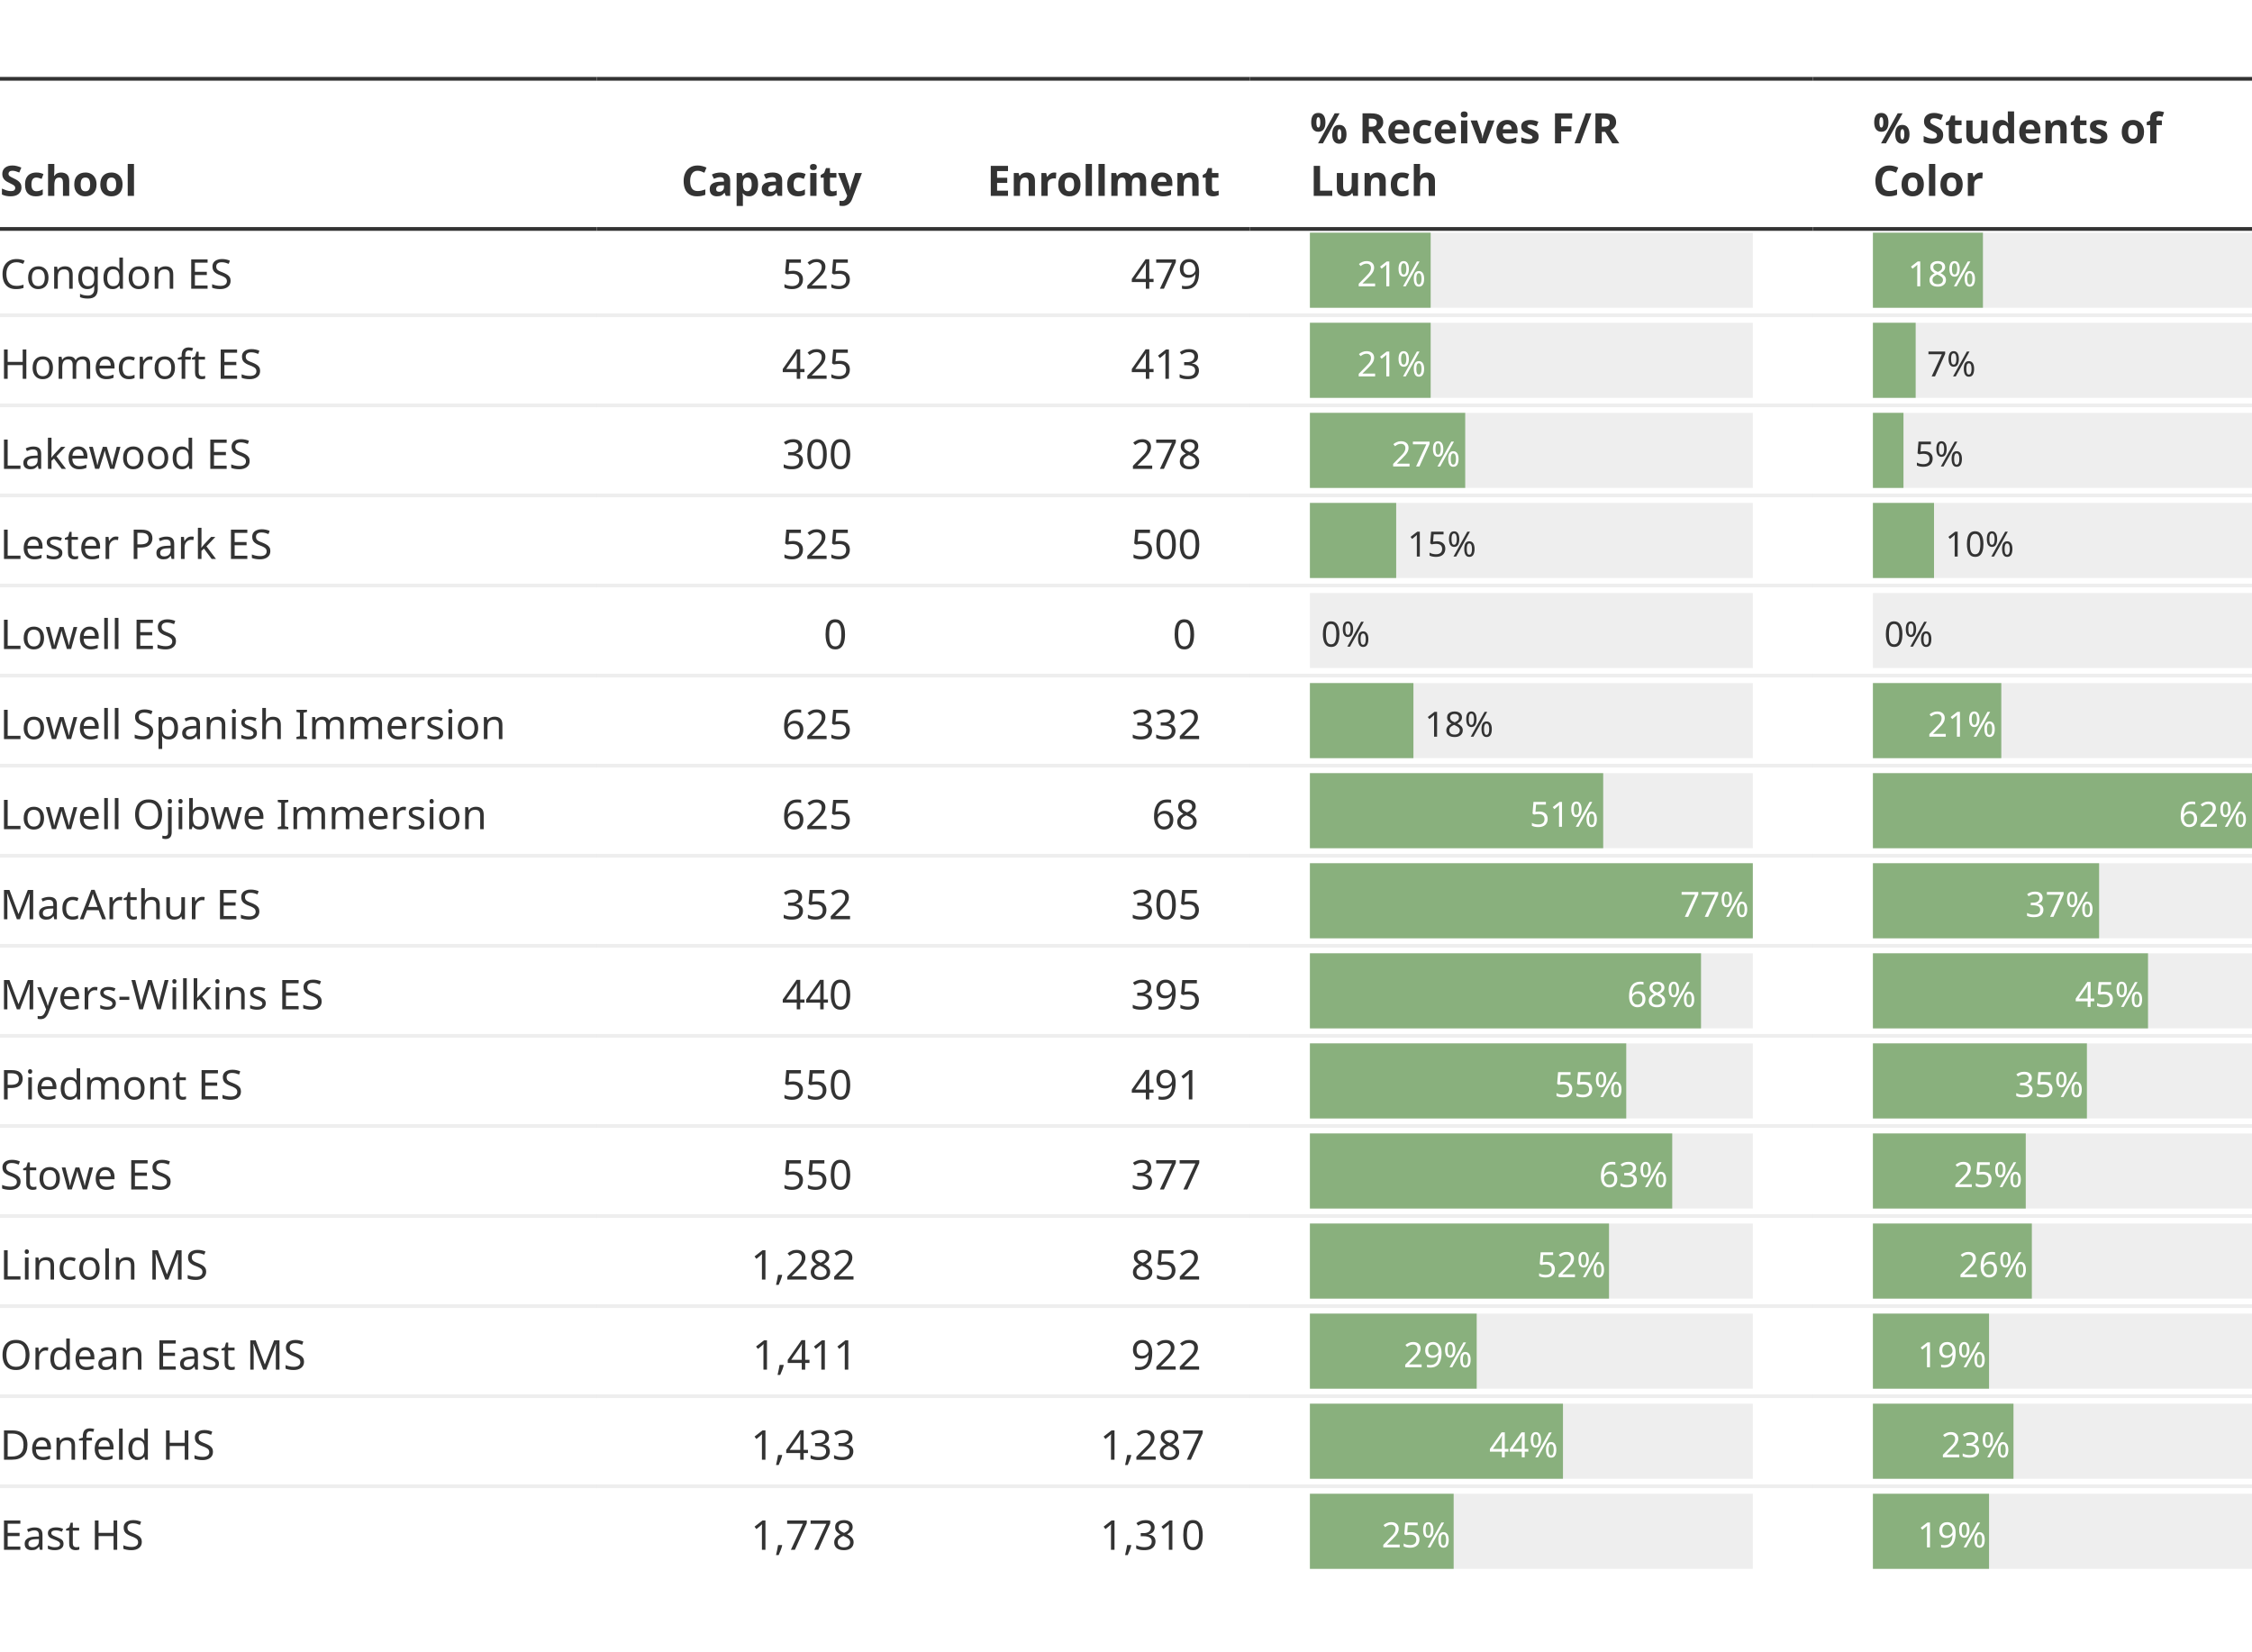
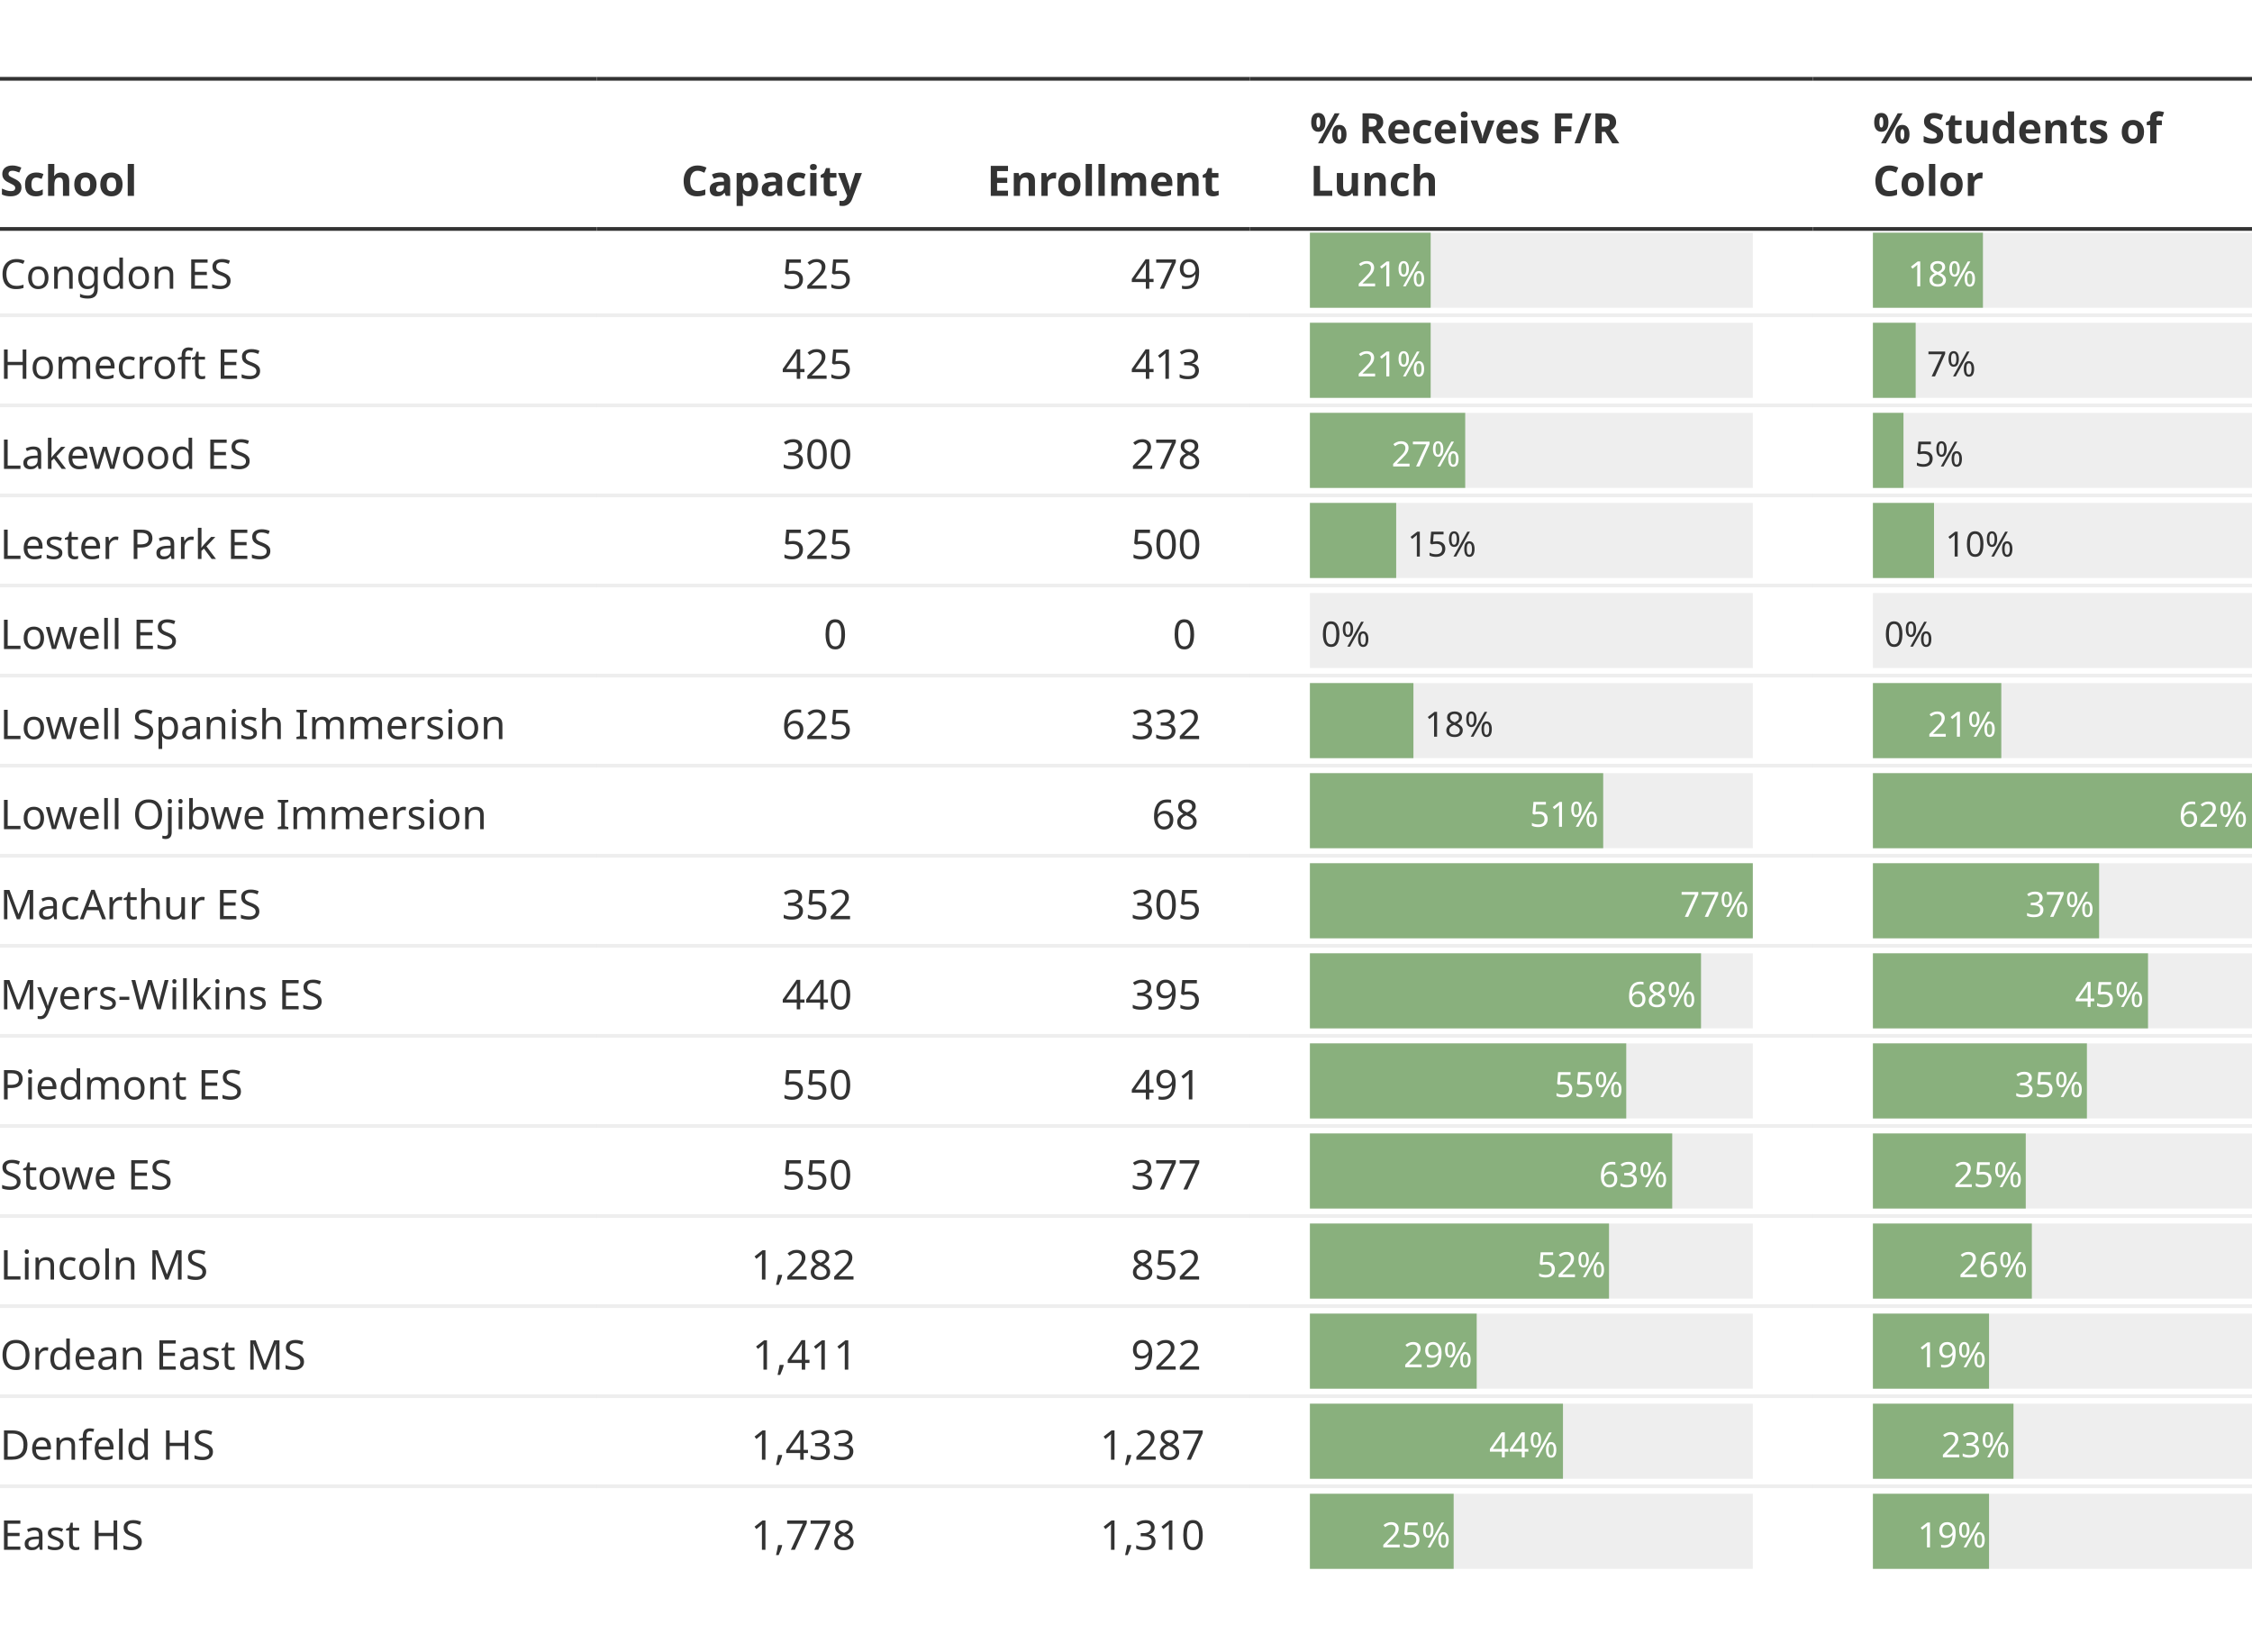
<svg xmlns="http://www.w3.org/2000/svg" id="exportSvg" width="600" height="440">
  <defs />
  <g>
    <g id="header-svg" />
    <g id="chart-svg">
      <g id="table-svg">
        <g id="tbody-svg">
          <g id="row-svg" clip-path="url(#rect-mask-row-0)">
            <clipPath id="rect-mask-row-0">
              <rect x="0" y="61" width="600" height="23" />
            </clipPath>
            <g id="cell-svg">
              <text transform="translate(0, 66)" fill="rgb(51,51,51)" style="opacity: 1; font-family: BentonSans; font-weight: 300; font-size: 10.92px;">
                <tspan x="0" dy="10.92">Congdon ES</tspan>
              </text>
            </g>
            <g id="cell-svg">
              <text transform="translate(192.7031, 66)" fill="rgb(51,51,51)" style="opacity: 1; font-family: BentonSans; font-weight: 300; font-size: 10.92px;">
                <tspan x="15.609" dy="10.92">525</tspan>
              </text>
            </g>
            <g id="cell-svg">
              <text transform="translate(285.7031, 66)" fill="rgb(51,51,51)" style="opacity: 1; font-family: BentonSans; font-weight: 300; font-size: 10.92px;">
                <tspan x="15.609" dy="10.92">479</tspan>
              </text>
            </g>
            <g id="cell-svg">
              <rect width="118" height="20" transform="translate(349, 62)" fill="rgba(0,0,0,0.067)" style="fill-opacity: 0.067; opacity: 1; fill: rgb(0, 0, 0);" />
              <rect width="32.172" height="20" transform="translate(349, 62)" fill="rgb(137,176,125)" style="opacity: 1; fill: rgb(137, 176, 125);" />
              <text transform="translate(349.5625, 67)" fill="rgb(255,255,255)" style="opacity: 1; font-family: BentonSans; font-weight: 300; font-size: 9.282px;">
                <tspan x="11.984" dy="9.282">21%</tspan>
              </text>
            </g>
            <g id="cell-svg">
              <rect width="101" height="20" transform="translate(499, 62)" fill="rgba(0,0,0,0.067)" style="fill-opacity: 0.067; opacity: 1; fill: rgb(0, 0, 0);" />
              <rect width="29.312" height="20" transform="translate(499, 62)" fill="rgb(137,176,125)" style="opacity: 1; fill: rgb(137, 176, 125);" />
              <text transform="translate(496.3281, 67)" fill="rgb(255,255,255)" style="opacity: 1; font-family: BentonSans; font-weight: 300; font-size: 9.282px;">
                <tspan x="11.984" dy="9.282">18%</tspan>
              </text>
            </g>
          </g>
          <g id="row-svg" clip-path="url(#rect-mask-row-1)">
            <clipPath id="rect-mask-row-1">
              <rect x="0" y="84" width="600" height="24" />
            </clipPath>
            <g id="cell-svg">
              <text transform="translate(0, 90)" fill="rgb(51,51,51)" style="opacity: 1; font-family: BentonSans; font-weight: 300; font-size: 10.92px;">
                <tspan x="0" dy="10.92">Homecroft ES</tspan>
              </text>
            </g>
            <g id="cell-svg">
              <text transform="translate(192.7031, 90)" fill="rgb(51,51,51)" style="opacity: 1; font-family: BentonSans; font-weight: 300; font-size: 10.92px;">
                <tspan x="15.609" dy="10.92">425</tspan>
              </text>
            </g>
            <g id="cell-svg">
              <text transform="translate(285.7031, 90)" fill="rgb(51,51,51)" style="opacity: 1; font-family: BentonSans; font-weight: 300; font-size: 10.92px;">
                <tspan x="15.609" dy="10.92">413</tspan>
              </text>
            </g>
            <g id="cell-svg">
              <rect width="118" height="20" transform="translate(349, 86)" fill="rgba(0,0,0,0.067)" style="fill-opacity: 0.067; opacity: 1; fill: rgb(0, 0, 0);" />
              <rect width="32.172" height="20" transform="translate(349, 86)" fill="rgb(137,176,125)" style="opacity: 1; fill: rgb(137, 176, 125);" />
              <text transform="translate(349.5625, 91)" fill="rgb(255,255,255)" style="opacity: 1; font-family: BentonSans; font-weight: 300; font-size: 9.282px;">
                <tspan x="11.984" dy="9.282">21%</tspan>
              </text>
            </g>
            <g id="cell-svg">
              <rect width="101" height="20" transform="translate(499, 86)" fill="rgba(0,0,0,0.067)" style="fill-opacity: 0.067; opacity: 1; fill: rgb(0, 0, 0);" />
              <rect width="11.391" height="20" transform="translate(499, 86)" fill="rgb(137,176,125)" style="opacity: 1; fill: rgb(137, 176, 125);" />
              <text transform="translate(513.3906, 91)" fill="rgb(51,51,51)" style="opacity: 1; font-family: BentonSans; font-weight: 300; font-size: 9.282px;">
                <tspan x="0" dy="9.282">7%</tspan>
              </text>
            </g>
          </g>
          <g id="row-svg" clip-path="url(#rect-mask-row-2)">
            <clipPath id="rect-mask-row-2">
              <rect x="0" y="108" width="600" height="24" />
            </clipPath>
            <g id="cell-svg">
              <text transform="translate(0, 114)" fill="rgb(51,51,51)" style="opacity: 1; font-family: BentonSans; font-weight: 300; font-size: 10.92px;">
                <tspan x="0" dy="10.92">Lakewood ES</tspan>
              </text>
            </g>
            <g id="cell-svg">
              <text transform="translate(192.7031, 114)" fill="rgb(51,51,51)" style="opacity: 1; font-family: BentonSans; font-weight: 300; font-size: 10.92px;">
                <tspan x="15.609" dy="10.92">300</tspan>
              </text>
            </g>
            <g id="cell-svg">
              <text transform="translate(285.7031, 114)" fill="rgb(51,51,51)" style="opacity: 1; font-family: BentonSans; font-weight: 300; font-size: 10.92px;">
                <tspan x="15.609" dy="10.92">278</tspan>
              </text>
            </g>
            <g id="cell-svg">
              <rect width="118" height="20" transform="translate(349, 110)" fill="rgba(0,0,0,0.067)" style="fill-opacity: 0.067; opacity: 1; fill: rgb(0, 0, 0);" />
              <rect width="41.375" height="20" transform="translate(349, 110)" fill="rgb(137,176,125)" style="opacity: 1; fill: rgb(137, 176, 125);" />
              <text transform="translate(357.7344, 115)" fill="rgb(255,255,255)" style="opacity: 1; font-family: BentonSans; font-weight: 300; font-size: 9.282px;">
                <tspan x="12.984" dy="9.282">27%</tspan>
              </text>
            </g>
            <g id="cell-svg">
              <rect width="101" height="20" transform="translate(499, 110)" fill="rgba(0,0,0,0.067)" style="fill-opacity: 0.067; opacity: 1; fill: rgb(0, 0, 0);" />
              <rect width="8.141" height="20" transform="translate(499, 110)" fill="rgb(137,176,125)" style="opacity: 1; fill: rgb(137, 176, 125);" />
              <text transform="translate(510.1406, 115)" fill="rgb(51,51,51)" style="opacity: 1; font-family: BentonSans; font-weight: 300; font-size: 9.282px;">
                <tspan x="0" dy="9.282">5%</tspan>
              </text>
            </g>
          </g>
          <g id="row-svg" clip-path="url(#rect-mask-row-3)">
            <clipPath id="rect-mask-row-3">
              <rect x="0" y="132" width="600" height="24" />
            </clipPath>
            <g id="cell-svg">
              <text transform="translate(0, 138)" fill="rgb(51,51,51)" style="opacity: 1; font-family: BentonSans; font-weight: 300; font-size: 10.92px;">
                <tspan x="0" dy="10.92">Lester Park ES</tspan>
              </text>
            </g>
            <g id="cell-svg">
              <text transform="translate(192.7031, 138)" fill="rgb(51,51,51)" style="opacity: 1; font-family: BentonSans; font-weight: 300; font-size: 10.92px;">
                <tspan x="15.609" dy="10.92">525</tspan>
              </text>
            </g>
            <g id="cell-svg">
              <text transform="translate(285.7031, 138)" fill="rgb(51,51,51)" style="opacity: 1; font-family: BentonSans; font-weight: 300; font-size: 10.92px;">
                <tspan x="15.609" dy="10.92">500</tspan>
              </text>
            </g>
            <g id="cell-svg">
              <rect width="118" height="20" transform="translate(349, 134)" fill="rgba(0,0,0,0.067)" style="fill-opacity: 0.067; opacity: 1; fill: rgb(0, 0, 0);" />
              <rect width="22.984" height="20" transform="translate(349, 134)" fill="rgb(137,176,125)" style="opacity: 1; fill: rgb(137, 176, 125);" />
              <text transform="translate(374.9844, 139)" fill="rgb(51,51,51)" style="opacity: 1; font-family: BentonSans; font-weight: 300; font-size: 9.282px;">
                <tspan x="0" dy="9.282">15%</tspan>
              </text>
            </g>
            <g id="cell-svg">
              <rect width="101" height="20" transform="translate(499, 134)" fill="rgba(0,0,0,0.067)" style="fill-opacity: 0.067; opacity: 1; fill: rgb(0, 0, 0);" />
              <rect width="16.281" height="20" transform="translate(499, 134)" fill="rgb(137,176,125)" style="opacity: 1; fill: rgb(137, 176, 125);" />
              <text transform="translate(518.2812, 139)" fill="rgb(51,51,51)" style="opacity: 1; font-family: BentonSans; font-weight: 300; font-size: 9.282px;">
                <tspan x="0" dy="9.282">10%</tspan>
              </text>
            </g>
          </g>
          <g id="row-svg" clip-path="url(#rect-mask-row-4)">
            <clipPath id="rect-mask-row-4">
              <rect x="0" y="156" width="600" height="24" />
            </clipPath>
            <g id="cell-svg">
              <text transform="translate(0, 162)" fill="rgb(51,51,51)" style="opacity: 1; font-family: BentonSans; font-weight: 300; font-size: 10.92px;">
                <tspan x="0" dy="10.92">Lowell ES</tspan>
              </text>
            </g>
            <g id="cell-svg">
              <text transform="translate(206.8906, 162)" fill="rgb(51,51,51)" style="opacity: 1; font-family: BentonSans; font-weight: 300; font-size: 10.92px;">
                <tspan x="12.531" dy="10.92">0</tspan>
              </text>
            </g>
            <g id="cell-svg">
              <text transform="translate(299.8906, 162)" fill="rgb(51,51,51)" style="opacity: 1; font-family: BentonSans; font-weight: 300; font-size: 10.92px;">
                <tspan x="12.531" dy="10.92">0</tspan>
              </text>
            </g>
            <g id="cell-svg">
              <rect width="118" height="20" transform="translate(349, 158)" fill="rgba(0,0,0,0.067)" style="fill-opacity: 0.067; opacity: 1; fill: rgb(0, 0, 0);" />
              <rect width="0" height="20" transform="translate(349, 158)" fill="rgb(137,176,125)" style="opacity: 1; fill: rgb(137, 176, 125);" />
              <text transform="translate(352, 163)" fill="rgb(51,51,51)" style="opacity: 1; font-family: BentonSans; font-weight: 300; font-size: 9.282px;">
                <tspan x="0" dy="9.282">0%</tspan>
              </text>
            </g>
            <g id="cell-svg">
              <rect width="101" height="20" transform="translate(499, 158)" fill="rgba(0,0,0,0.067)" style="fill-opacity: 0.067; opacity: 1; fill: rgb(0, 0, 0);" />
              <rect width="0" height="20" transform="translate(499, 158)" fill="rgb(137,176,125)" style="opacity: 1; fill: rgb(137, 176, 125);" />
              <text transform="translate(502, 163)" fill="rgb(51,51,51)" style="opacity: 1; font-family: BentonSans; font-weight: 300; font-size: 9.282px;">
                <tspan x="0" dy="9.282">0%</tspan>
              </text>
            </g>
          </g>
          <g id="row-svg" clip-path="url(#rect-mask-row-5)">
            <clipPath id="rect-mask-row-5">
              <rect x="0" y="180" width="600" height="24" />
            </clipPath>
            <g id="cell-svg">
              <text transform="translate(0, 186)" fill="rgb(51,51,51)" style="opacity: 1; font-family: BentonSans; font-weight: 300; font-size: 10.92px;">
                <tspan x="0" dy="10.92">Lowell Spanish Immersion</tspan>
              </text>
            </g>
            <g id="cell-svg">
              <text transform="translate(192.7031, 186)" fill="rgb(51,51,51)" style="opacity: 1; font-family: BentonSans; font-weight: 300; font-size: 10.92px;">
                <tspan x="15.609" dy="10.92">625</tspan>
              </text>
            </g>
            <g id="cell-svg">
              <text transform="translate(285.7031, 186)" fill="rgb(51,51,51)" style="opacity: 1; font-family: BentonSans; font-weight: 300; font-size: 10.92px;">
                <tspan x="15.609" dy="10.92">332</tspan>
              </text>
            </g>
            <g id="cell-svg">
              <rect width="118" height="20" transform="translate(349, 182)" fill="rgba(0,0,0,0.067)" style="fill-opacity: 0.067; opacity: 1; fill: rgb(0, 0, 0);" />
              <rect width="27.578" height="20" transform="translate(349, 182)" fill="rgb(137,176,125)" style="opacity: 1; fill: rgb(137, 176, 125);" />
              <text transform="translate(379.5781, 187)" fill="rgb(51,51,51)" style="opacity: 1; font-family: BentonSans; font-weight: 300; font-size: 9.282px;">
                <tspan x="0" dy="9.282">18%</tspan>
              </text>
            </g>
            <g id="cell-svg">
              <rect width="101" height="20" transform="translate(499, 182)" fill="rgba(0,0,0,0.067)" style="fill-opacity: 0.067; opacity: 1; fill: rgb(0, 0, 0);" />
              <rect width="34.203" height="20" transform="translate(499, 182)" fill="rgb(137,176,125)" style="opacity: 1; fill: rgb(137, 176, 125);" />
              <text transform="translate(501.5938, 187)" fill="rgb(255,255,255)" style="opacity: 1; font-family: BentonSans; font-weight: 300; font-size: 9.282px;">
                <tspan x="11.984" dy="9.282">21%</tspan>
              </text>
            </g>
          </g>
          <g id="row-svg" clip-path="url(#rect-mask-row-6)">
            <clipPath id="rect-mask-row-6">
              <rect x="0" y="204" width="600" height="24" />
            </clipPath>
            <g id="cell-svg">
              <text transform="translate(0, 210)" fill="rgb(51,51,51)" style="opacity: 1; font-family: BentonSans; font-weight: 300; font-size: 10.92px;">
                <tspan x="0" dy="10.92">Lowell Ojibwe Immersion</tspan>
-               </text>
-             </g>
-             <g id="cell-svg">
-               <text transform="translate(192.7031, 210)" fill="rgb(51,51,51)" style="opacity: 1; font-family: BentonSans; font-weight: 300; font-size: 10.92px;">
-                 <tspan x="15.609" dy="10.92">625</tspan>
              </text>
            </g>
            <g id="cell-svg">
              <text transform="translate(292.7969, 210)" fill="rgb(51,51,51)" style="opacity: 1; font-family: BentonSans; font-weight: 300; font-size: 10.92px;">
                <tspan x="14.078" dy="10.92">68</tspan>
              </text>
            </g>
            <g id="cell-svg">
              <rect width="118" height="20" transform="translate(349, 206)" fill="rgba(0,0,0,0.067)" style="fill-opacity: 0.067; opacity: 1; fill: rgb(0, 0, 0);" />
              <rect width="78.141" height="20" transform="translate(349, 206)" fill="rgb(137,176,125)" style="opacity: 1; fill: rgb(137, 176, 125);" />
              <text transform="translate(395.5781, 211)" fill="rgb(255,255,255)" style="opacity: 1; font-family: BentonSans; font-weight: 300; font-size: 9.282px;">
                <tspan x="11.984" dy="9.282">51%</tspan>
              </text>
            </g>
            <g id="cell-svg">
              <rect width="101" height="20" transform="translate(499, 206)" fill="rgba(0,0,0,0.067)" style="fill-opacity: 0.067; opacity: 1; fill: rgb(0, 0, 0);" />
              <rect width="101" height="20" transform="translate(499, 206)" fill="rgb(137,176,125)" style="opacity: 1; fill: rgb(137, 176, 125);" />
              <text transform="translate(566.5156, 211)" fill="rgb(255,255,255)" style="opacity: 1; font-family: BentonSans; font-weight: 300; font-size: 9.282px;">
                <tspan x="13.984" dy="9.282">62%</tspan>
              </text>
            </g>
          </g>
          <g id="row-svg" clip-path="url(#rect-mask-row-7)">
            <clipPath id="rect-mask-row-7">
              <rect x="0" y="228" width="600" height="24" />
            </clipPath>
            <g id="cell-svg">
              <text transform="translate(0, 234)" fill="rgb(51,51,51)" style="opacity: 1; font-family: BentonSans; font-weight: 300; font-size: 10.92px;">
                <tspan x="0" dy="10.92">MacArthur ES</tspan>
              </text>
            </g>
            <g id="cell-svg">
              <text transform="translate(192.7031, 234)" fill="rgb(51,51,51)" style="opacity: 1; font-family: BentonSans; font-weight: 300; font-size: 10.92px;">
                <tspan x="15.609" dy="10.92">352</tspan>
              </text>
            </g>
            <g id="cell-svg">
              <text transform="translate(285.7031, 234)" fill="rgb(51,51,51)" style="opacity: 1; font-family: BentonSans; font-weight: 300; font-size: 10.92px;">
                <tspan x="15.609" dy="10.92">305</tspan>
              </text>
            </g>
            <g id="cell-svg">
              <rect width="118" height="20" transform="translate(349, 230)" fill="rgba(0,0,0,0.067)" style="fill-opacity: 0.067; opacity: 1; fill: rgb(0, 0, 0);" />
              <rect width="118" height="20" transform="translate(349, 230)" fill="rgb(137,176,125)" style="opacity: 1; fill: rgb(137, 176, 125);" />
              <text transform="translate(434.6406, 235)" fill="rgb(255,255,255)" style="opacity: 1; font-family: BentonSans; font-weight: 300; font-size: 9.282px;">
                <tspan x="12.984" dy="9.282">77%</tspan>
              </text>
            </g>
            <g id="cell-svg">
              <rect width="101" height="20" transform="translate(499, 230)" fill="rgba(0,0,0,0.067)" style="fill-opacity: 0.067; opacity: 1; fill: rgb(0, 0, 0);" />
              <rect width="60.266" height="20" transform="translate(499, 230)" fill="rgb(137,176,125)" style="opacity: 1; fill: rgb(137, 176, 125);" />
              <text transform="translate(526.6562, 235)" fill="rgb(255,255,255)" style="opacity: 1; font-family: BentonSans; font-weight: 300; font-size: 9.282px;">
                <tspan x="12.984" dy="9.282">37%</tspan>
              </text>
            </g>
          </g>
          <g id="row-svg" clip-path="url(#rect-mask-row-8)">
            <clipPath id="rect-mask-row-8">
              <rect x="0" y="252" width="600" height="24" />
            </clipPath>
            <g id="cell-svg">
              <text transform="translate(0, 258)" fill="rgb(51,51,51)" style="opacity: 1; font-family: BentonSans; font-weight: 300; font-size: 10.92px;">
                <tspan x="0" dy="10.92">Myers-Wilkins ES</tspan>
              </text>
            </g>
            <g id="cell-svg">
              <text transform="translate(192.7031, 258)" fill="rgb(51,51,51)" style="opacity: 1; font-family: BentonSans; font-weight: 300; font-size: 10.92px;">
                <tspan x="15.609" dy="10.92">440</tspan>
              </text>
            </g>
            <g id="cell-svg">
              <text transform="translate(285.7031, 258)" fill="rgb(51,51,51)" style="opacity: 1; font-family: BentonSans; font-weight: 300; font-size: 10.92px;">
                <tspan x="15.609" dy="10.92">395</tspan>
              </text>
            </g>
            <g id="cell-svg">
              <rect width="118" height="20" transform="translate(349, 254)" fill="rgba(0,0,0,0.067)" style="fill-opacity: 0.067; opacity: 1; fill: rgb(0, 0, 0);" />
              <rect width="104.203" height="20" transform="translate(349, 254)" fill="rgb(137,176,125)" style="opacity: 1; fill: rgb(137, 176, 125);" />
              <text transform="translate(419.5312, 259)" fill="rgb(255,255,255)" style="opacity: 1; font-family: BentonSans; font-weight: 300; font-size: 9.282px;">
                <tspan x="13.984" dy="9.282">68%</tspan>
              </text>
            </g>
            <g id="cell-svg">
              <rect width="101" height="20" transform="translate(499, 254)" fill="rgba(0,0,0,0.067)" style="fill-opacity: 0.067; opacity: 1; fill: rgb(0, 0, 0);" />
              <rect width="73.297" height="20" transform="translate(499, 254)" fill="rgb(137,176,125)" style="opacity: 1; fill: rgb(137, 176, 125);" />
              <text transform="translate(538.8594, 259)" fill="rgb(255,255,255)" style="opacity: 1; font-family: BentonSans; font-weight: 300; font-size: 9.282px;">
                <tspan x="13.984" dy="9.282">45%</tspan>
              </text>
            </g>
          </g>
          <g id="row-svg" clip-path="url(#rect-mask-row-9)">
            <clipPath id="rect-mask-row-9">
              <rect x="0" y="276" width="600" height="24" />
            </clipPath>
            <g id="cell-svg">
              <text transform="translate(0, 282)" fill="rgb(51,51,51)" style="opacity: 1; font-family: BentonSans; font-weight: 300; font-size: 10.92px;">
                <tspan x="0" dy="10.92">Piedmont ES</tspan>
              </text>
            </g>
            <g id="cell-svg">
              <text transform="translate(192.7031, 282)" fill="rgb(51,51,51)" style="opacity: 1; font-family: BentonSans; font-weight: 300; font-size: 10.92px;">
                <tspan x="15.609" dy="10.92">550</tspan>
              </text>
            </g>
            <g id="cell-svg">
              <text transform="translate(285.7031, 282)" fill="rgb(51,51,51)" style="opacity: 1; font-family: BentonSans; font-weight: 300; font-size: 10.92px;">
                <tspan x="15.609" dy="10.92">491</tspan>
              </text>
            </g>
            <g id="cell-svg">
              <rect width="118" height="20" transform="translate(349, 278)" fill="rgba(0,0,0,0.067)" style="fill-opacity: 0.067; opacity: 1; fill: rgb(0, 0, 0);" />
              <rect width="84.281" height="20" transform="translate(349, 278)" fill="rgb(137,176,125)" style="opacity: 1; fill: rgb(137, 176, 125);" />
              <text transform="translate(400.1406, 283)" fill="rgb(255,255,255)" style="opacity: 1; font-family: BentonSans; font-weight: 300; font-size: 9.282px;">
                <tspan x="13.984" dy="9.282">55%</tspan>
              </text>
            </g>
            <g id="cell-svg">
              <rect width="101" height="20" transform="translate(499, 278)" fill="rgba(0,0,0,0.067)" style="fill-opacity: 0.067; opacity: 1; fill: rgb(0, 0, 0);" />
              <rect width="57.016" height="20" transform="translate(499, 278)" fill="rgb(137,176,125)" style="opacity: 1; fill: rgb(137, 176, 125);" />
              <text transform="translate(522.7812, 283)" fill="rgb(255,255,255)" style="opacity: 1; font-family: BentonSans; font-weight: 300; font-size: 9.282px;">
                <tspan x="13.984" dy="9.282">35%</tspan>
              </text>
            </g>
          </g>
          <g id="row-svg" clip-path="url(#rect-mask-row-10)">
            <clipPath id="rect-mask-row-10">
              <rect x="0" y="300" width="600" height="24" />
            </clipPath>
            <g id="cell-svg">
              <text transform="translate(0, 306)" fill="rgb(51,51,51)" style="opacity: 1; font-family: BentonSans; font-weight: 300; font-size: 10.92px;">
                <tspan x="0" dy="10.92">Stowe ES</tspan>
              </text>
            </g>
            <g id="cell-svg">
              <text transform="translate(192.7031, 306)" fill="rgb(51,51,51)" style="opacity: 1; font-family: BentonSans; font-weight: 300; font-size: 10.92px;">
                <tspan x="15.609" dy="10.92">550</tspan>
              </text>
            </g>
            <g id="cell-svg">
              <text transform="translate(285.7031, 306)" fill="rgb(51,51,51)" style="opacity: 1; font-family: BentonSans; font-weight: 300; font-size: 10.92px;">
                <tspan x="15.609" dy="10.92">377</tspan>
              </text>
            </g>
            <g id="cell-svg">
              <rect width="118" height="20" transform="translate(349, 302)" fill="rgba(0,0,0,0.067)" style="fill-opacity: 0.067; opacity: 1; fill: rgb(0, 0, 0);" />
              <rect width="96.531" height="20" transform="translate(349, 302)" fill="rgb(137,176,125)" style="opacity: 1; fill: rgb(137, 176, 125);" />
              <text transform="translate(412.0312, 307)" fill="rgb(255,255,255)" style="opacity: 1; font-family: BentonSans; font-weight: 300; font-size: 9.282px;">
                <tspan x="13.984" dy="9.282">63%</tspan>
              </text>
            </g>
            <g id="cell-svg">
              <rect width="101" height="20" transform="translate(499, 302)" fill="rgba(0,0,0,0.067)" style="fill-opacity: 0.067; opacity: 1; fill: rgb(0, 0, 0);" />
              <rect width="40.719" height="20" transform="translate(499, 302)" fill="rgb(137,176,125)" style="opacity: 1; fill: rgb(137, 176, 125);" />
              <text transform="translate(506.5312, 307)" fill="rgb(255,255,255)" style="opacity: 1; font-family: BentonSans; font-weight: 300; font-size: 9.282px;">
                <tspan x="13.984" dy="9.282">25%</tspan>
              </text>
            </g>
          </g>
          <g id="row-svg" clip-path="url(#rect-mask-row-11)">
            <clipPath id="rect-mask-row-11">
              <rect x="0" y="324" width="600" height="24" />
            </clipPath>
            <g id="cell-svg">
              <text transform="translate(0, 330)" fill="rgb(51,51,51)" style="opacity: 1; font-family: BentonSans; font-weight: 300; font-size: 10.92px;">
                <tspan x="0" dy="10.92">Lincoln MS</tspan>
              </text>
            </g>
            <g id="cell-svg">
              <text transform="translate(182.6406, 330)" fill="rgb(51,51,51)" style="opacity: 1; font-family: BentonSans; font-weight: 300; font-size: 10.92px;">
                <tspan x="17.422" dy="10.92">1,282</tspan>
              </text>
            </g>
            <g id="cell-svg">
              <text transform="translate(285.7031, 330)" fill="rgb(51,51,51)" style="opacity: 1; font-family: BentonSans; font-weight: 300; font-size: 10.92px;">
                <tspan x="15.609" dy="10.92">852</tspan>
              </text>
            </g>
            <g id="cell-svg">
              <rect width="118" height="20" transform="translate(349, 326)" fill="rgba(0,0,0,0.067)" style="fill-opacity: 0.067; opacity: 1; fill: rgb(0, 0, 0);" />
              <rect width="79.688" height="20" transform="translate(349, 326)" fill="rgb(137,176,125)" style="opacity: 1; fill: rgb(137, 176, 125);" />
              <text transform="translate(395.5, 331)" fill="rgb(255,255,255)" style="opacity: 1; font-family: BentonSans; font-weight: 300; font-size: 9.282px;">
                <tspan x="13.984" dy="9.282">52%</tspan>
              </text>
            </g>
            <g id="cell-svg">
              <rect width="101" height="20" transform="translate(499, 326)" fill="rgba(0,0,0,0.067)" style="fill-opacity: 0.067; opacity: 1; fill: rgb(0, 0, 0);" />
              <rect width="42.344" height="20" transform="translate(499, 326)" fill="rgb(137,176,125)" style="opacity: 1; fill: rgb(137, 176, 125);" />
              <text transform="translate(507.8906, 331)" fill="rgb(255,255,255)" style="opacity: 1; font-family: BentonSans; font-weight: 300; font-size: 9.282px;">
                <tspan x="13.984" dy="9.282">26%</tspan>
              </text>
            </g>
          </g>
          <g id="row-svg" clip-path="url(#rect-mask-row-12)">
            <clipPath id="rect-mask-row-12">
              <rect x="0" y="348" width="600" height="24" />
            </clipPath>
            <g id="cell-svg">
              <text transform="translate(0, 354)" fill="rgb(51,51,51)" style="opacity: 1; font-family: BentonSans; font-weight: 300; font-size: 10.92px;">
                <tspan x="0" dy="10.92">Ordean East MS</tspan>
              </text>
            </g>
            <g id="cell-svg">
              <text transform="translate(182.6406, 354)" fill="rgb(51,51,51)" style="opacity: 1; font-family: BentonSans; font-weight: 300; font-size: 10.92px;">
                <tspan x="17.828" dy="10.92">1,411</tspan>
              </text>
            </g>
            <g id="cell-svg">
              <text transform="translate(285.7031, 354)" fill="rgb(51,51,51)" style="opacity: 1; font-family: BentonSans; font-weight: 300; font-size: 10.92px;">
                <tspan x="15.609" dy="10.92">922</tspan>
              </text>
            </g>
            <g id="cell-svg">
              <rect width="118" height="20" transform="translate(349, 350)" fill="rgba(0,0,0,0.067)" style="fill-opacity: 0.067; opacity: 1; fill: rgb(0, 0, 0);" />
              <rect width="44.438" height="20" transform="translate(349, 350)" fill="rgb(137,176,125)" style="opacity: 1; fill: rgb(137, 176, 125);" />
              <text transform="translate(359.9531, 355)" fill="rgb(255,255,255)" style="opacity: 1; font-family: BentonSans; font-weight: 300; font-size: 9.282px;">
                <tspan x="13.984" dy="9.282">29%</tspan>
              </text>
            </g>
            <g id="cell-svg">
              <rect width="101" height="20" transform="translate(499, 350)" fill="rgba(0,0,0,0.067)" style="fill-opacity: 0.067; opacity: 1; fill: rgb(0, 0, 0);" />
              <rect width="30.938" height="20" transform="translate(499, 350)" fill="rgb(137,176,125)" style="opacity: 1; fill: rgb(137, 176, 125);" />
              <text transform="translate(497.9219, 355)" fill="rgb(255,255,255)" style="opacity: 1; font-family: BentonSans; font-weight: 300; font-size: 9.282px;">
                <tspan x="12.984" dy="9.282">19%</tspan>
              </text>
            </g>
          </g>
          <g id="row-svg" clip-path="url(#rect-mask-row-13)">
            <clipPath id="rect-mask-row-13">
              <rect x="0" y="372" width="600" height="24" />
            </clipPath>
            <g id="cell-svg">
              <text transform="translate(0, 378)" fill="rgb(51,51,51)" style="opacity: 1; font-family: BentonSans; font-weight: 300; font-size: 10.92px;">
                <tspan x="0" dy="10.92">Denfeld HS</tspan>
              </text>
            </g>
            <g id="cell-svg">
              <text transform="translate(182.6406, 378)" fill="rgb(51,51,51)" style="opacity: 1; font-family: BentonSans; font-weight: 300; font-size: 10.92px;">
                <tspan x="17.422" dy="10.92">1,433</tspan>
              </text>
            </g>
            <g id="cell-svg">
              <text transform="translate(275.6406, 378)" fill="rgb(51,51,51)" style="opacity: 1; font-family: BentonSans; font-weight: 300; font-size: 10.92px;">
                <tspan x="17.422" dy="10.92">1,287</tspan>
              </text>
            </g>
            <g id="cell-svg">
              <rect width="118" height="20" transform="translate(349, 374)" fill="rgba(0,0,0,0.067)" style="fill-opacity: 0.067; opacity: 1; fill: rgb(0, 0, 0);" />
              <rect width="67.422" height="20" transform="translate(349, 374)" fill="rgb(137,176,125)" style="opacity: 1; fill: rgb(137, 176, 125);" />
              <text transform="translate(382.7812, 379)" fill="rgb(255,255,255)" style="opacity: 1; font-family: BentonSans; font-weight: 300; font-size: 9.282px;">
                <tspan x="13.984" dy="9.282">44%</tspan>
              </text>
            </g>
            <g id="cell-svg">
              <rect width="101" height="20" transform="translate(499, 374)" fill="rgba(0,0,0,0.067)" style="fill-opacity: 0.067; opacity: 1; fill: rgb(0, 0, 0);" />
              <rect width="37.453" height="20" transform="translate(499, 374)" fill="rgb(137,176,125)" style="opacity: 1; fill: rgb(137, 176, 125);" />
              <text transform="translate(503.2031, 379)" fill="rgb(255,255,255)" style="opacity: 1; font-family: BentonSans; font-weight: 300; font-size: 9.282px;">
                <tspan x="13.984" dy="9.282">23%</tspan>
              </text>
            </g>
          </g>
          <g id="row-svg" clip-path="url(#rect-mask-row-14)">
            <clipPath id="rect-mask-row-14">
              <rect x="0" y="396" width="600" height="24" />
            </clipPath>
            <g id="cell-svg">
              <text transform="translate(0, 402)" fill="rgb(51,51,51)" style="opacity: 1; font-family: BentonSans; font-weight: 300; font-size: 10.92px;">
                <tspan x="0" dy="10.92">East HS</tspan>
              </text>
            </g>
            <g id="cell-svg">
              <text transform="translate(182.6406, 402)" fill="rgb(51,51,51)" style="opacity: 1; font-family: BentonSans; font-weight: 300; font-size: 10.92px;">
                <tspan x="17.422" dy="10.92">1,778</tspan>
              </text>
            </g>
            <g id="cell-svg">
              <text transform="translate(275.6406, 402)" fill="rgb(51,51,51)" style="opacity: 1; font-family: BentonSans; font-weight: 300; font-size: 10.92px;">
                <tspan x="17.422" dy="10.92">1,310</tspan>
              </text>
            </g>
            <g id="cell-svg">
              <rect width="118" height="20" transform="translate(349, 398)" fill="rgba(0,0,0,0.067)" style="fill-opacity: 0.067; opacity: 1; fill: rgb(0, 0, 0);" />
              <rect width="38.297" height="20" transform="translate(349, 398)" fill="rgb(137,176,125)" style="opacity: 1; fill: rgb(137, 176, 125);" />
              <text transform="translate(354.1094, 403)" fill="rgb(255,255,255)" style="opacity: 1; font-family: BentonSans; font-weight: 300; font-size: 9.282px;">
                <tspan x="13.984" dy="9.282">25%</tspan>
              </text>
            </g>
            <g id="cell-svg">
              <rect width="101" height="20" transform="translate(499, 398)" fill="rgba(0,0,0,0.067)" style="fill-opacity: 0.067; opacity: 1; fill: rgb(0, 0, 0);" />
              <rect width="30.938" height="20" transform="translate(499, 398)" fill="rgb(137,176,125)" style="opacity: 1; fill: rgb(137, 176, 125);" />
              <text transform="translate(497.9219, 403)" fill="rgb(255,255,255)" style="opacity: 1; font-family: BentonSans; font-weight: 300; font-size: 9.282px;">
                <tspan x="12.984" dy="9.282">19%</tspan>
              </text>
            </g>
          </g>
          <g id="borders-svg">
            <line x1="0" x2="159" y1="84" y2="84" style="stroke: rgba(0, 0, 0, 0.067); stroke-width: 1;" />
            <line x1="159" x2="240" y1="84" y2="84" style="stroke: rgba(0, 0, 0, 0.067); stroke-width: 1;" />
            <line x1="240" x2="333" y1="84" y2="84" style="stroke: rgba(0, 0, 0, 0.067); stroke-width: 1;" />
            <line x1="333" x2="483" y1="84" y2="84" style="stroke: rgba(0, 0, 0, 0.067); stroke-width: 1;" />
            <line x1="483" x2="600" y1="84" y2="84" style="stroke: rgba(0, 0, 0, 0.067); stroke-width: 1;" />
            <line x1="0" x2="159" y1="108" y2="108" style="stroke: rgba(0, 0, 0, 0.067); stroke-width: 1;" />
            <line x1="159" x2="240" y1="108" y2="108" style="stroke: rgba(0, 0, 0, 0.067); stroke-width: 1;" />
            <line x1="240" x2="333" y1="108" y2="108" style="stroke: rgba(0, 0, 0, 0.067); stroke-width: 1;" />
            <line x1="333" x2="483" y1="108" y2="108" style="stroke: rgba(0, 0, 0, 0.067); stroke-width: 1;" />
            <line x1="483" x2="600" y1="108" y2="108" style="stroke: rgba(0, 0, 0, 0.067); stroke-width: 1;" />
            <line x1="0" x2="159" y1="132" y2="132" style="stroke: rgba(0, 0, 0, 0.067); stroke-width: 1;" />
            <line x1="159" x2="240" y1="132" y2="132" style="stroke: rgba(0, 0, 0, 0.067); stroke-width: 1;" />
            <line x1="240" x2="333" y1="132" y2="132" style="stroke: rgba(0, 0, 0, 0.067); stroke-width: 1;" />
            <line x1="333" x2="483" y1="132" y2="132" style="stroke: rgba(0, 0, 0, 0.067); stroke-width: 1;" />
            <line x1="483" x2="600" y1="132" y2="132" style="stroke: rgba(0, 0, 0, 0.067); stroke-width: 1;" />
            <line x1="0" x2="159" y1="156" y2="156" style="stroke: rgba(0, 0, 0, 0.067); stroke-width: 1;" />
            <line x1="159" x2="240" y1="156" y2="156" style="stroke: rgba(0, 0, 0, 0.067); stroke-width: 1;" />
            <line x1="240" x2="333" y1="156" y2="156" style="stroke: rgba(0, 0, 0, 0.067); stroke-width: 1;" />
            <line x1="333" x2="483" y1="156" y2="156" style="stroke: rgba(0, 0, 0, 0.067); stroke-width: 1;" />
            <line x1="483" x2="600" y1="156" y2="156" style="stroke: rgba(0, 0, 0, 0.067); stroke-width: 1;" />
            <line x1="0" x2="159" y1="180" y2="180" style="stroke: rgba(0, 0, 0, 0.067); stroke-width: 1;" />
            <line x1="159" x2="240" y1="180" y2="180" style="stroke: rgba(0, 0, 0, 0.067); stroke-width: 1;" />
            <line x1="240" x2="333" y1="180" y2="180" style="stroke: rgba(0, 0, 0, 0.067); stroke-width: 1;" />
            <line x1="333" x2="483" y1="180" y2="180" style="stroke: rgba(0, 0, 0, 0.067); stroke-width: 1;" />
            <line x1="483" x2="600" y1="180" y2="180" style="stroke: rgba(0, 0, 0, 0.067); stroke-width: 1;" />
            <line x1="0" x2="159" y1="204" y2="204" style="stroke: rgba(0, 0, 0, 0.067); stroke-width: 1;" />
            <line x1="159" x2="240" y1="204" y2="204" style="stroke: rgba(0, 0, 0, 0.067); stroke-width: 1;" />
            <line x1="240" x2="333" y1="204" y2="204" style="stroke: rgba(0, 0, 0, 0.067); stroke-width: 1;" />
            <line x1="333" x2="483" y1="204" y2="204" style="stroke: rgba(0, 0, 0, 0.067); stroke-width: 1;" />
            <line x1="483" x2="600" y1="204" y2="204" style="stroke: rgba(0, 0, 0, 0.067); stroke-width: 1;" />
            <line x1="0" x2="159" y1="228" y2="228" style="stroke: rgba(0, 0, 0, 0.067); stroke-width: 1;" />
            <line x1="159" x2="240" y1="228" y2="228" style="stroke: rgba(0, 0, 0, 0.067); stroke-width: 1;" />
            <line x1="240" x2="333" y1="228" y2="228" style="stroke: rgba(0, 0, 0, 0.067); stroke-width: 1;" />
            <line x1="333" x2="483" y1="228" y2="228" style="stroke: rgba(0, 0, 0, 0.067); stroke-width: 1;" />
            <line x1="483" x2="600" y1="228" y2="228" style="stroke: rgba(0, 0, 0, 0.067); stroke-width: 1;" />
            <line x1="0" x2="159" y1="252" y2="252" style="stroke: rgba(0, 0, 0, 0.067); stroke-width: 1;" />
            <line x1="159" x2="240" y1="252" y2="252" style="stroke: rgba(0, 0, 0, 0.067); stroke-width: 1;" />
            <line x1="240" x2="333" y1="252" y2="252" style="stroke: rgba(0, 0, 0, 0.067); stroke-width: 1;" />
            <line x1="333" x2="483" y1="252" y2="252" style="stroke: rgba(0, 0, 0, 0.067); stroke-width: 1;" />
            <line x1="483" x2="600" y1="252" y2="252" style="stroke: rgba(0, 0, 0, 0.067); stroke-width: 1;" />
            <line x1="0" x2="159" y1="276" y2="276" style="stroke: rgba(0, 0, 0, 0.067); stroke-width: 1;" />
            <line x1="159" x2="240" y1="276" y2="276" style="stroke: rgba(0, 0, 0, 0.067); stroke-width: 1;" />
            <line x1="240" x2="333" y1="276" y2="276" style="stroke: rgba(0, 0, 0, 0.067); stroke-width: 1;" />
            <line x1="333" x2="483" y1="276" y2="276" style="stroke: rgba(0, 0, 0, 0.067); stroke-width: 1;" />
            <line x1="483" x2="600" y1="276" y2="276" style="stroke: rgba(0, 0, 0, 0.067); stroke-width: 1;" />
            <line x1="0" x2="159" y1="300" y2="300" style="stroke: rgba(0, 0, 0, 0.067); stroke-width: 1;" />
            <line x1="159" x2="240" y1="300" y2="300" style="stroke: rgba(0, 0, 0, 0.067); stroke-width: 1;" />
            <line x1="240" x2="333" y1="300" y2="300" style="stroke: rgba(0, 0, 0, 0.067); stroke-width: 1;" />
            <line x1="333" x2="483" y1="300" y2="300" style="stroke: rgba(0, 0, 0, 0.067); stroke-width: 1;" />
            <line x1="483" x2="600" y1="300" y2="300" style="stroke: rgba(0, 0, 0, 0.067); stroke-width: 1;" />
            <line x1="0" x2="159" y1="324" y2="324" style="stroke: rgba(0, 0, 0, 0.067); stroke-width: 1;" />
            <line x1="159" x2="240" y1="324" y2="324" style="stroke: rgba(0, 0, 0, 0.067); stroke-width: 1;" />
            <line x1="240" x2="333" y1="324" y2="324" style="stroke: rgba(0, 0, 0, 0.067); stroke-width: 1;" />
            <line x1="333" x2="483" y1="324" y2="324" style="stroke: rgba(0, 0, 0, 0.067); stroke-width: 1;" />
            <line x1="483" x2="600" y1="324" y2="324" style="stroke: rgba(0, 0, 0, 0.067); stroke-width: 1;" />
            <line x1="0" x2="159" y1="348" y2="348" style="stroke: rgba(0, 0, 0, 0.067); stroke-width: 1;" />
            <line x1="159" x2="240" y1="348" y2="348" style="stroke: rgba(0, 0, 0, 0.067); stroke-width: 1;" />
            <line x1="240" x2="333" y1="348" y2="348" style="stroke: rgba(0, 0, 0, 0.067); stroke-width: 1;" />
            <line x1="333" x2="483" y1="348" y2="348" style="stroke: rgba(0, 0, 0, 0.067); stroke-width: 1;" />
            <line x1="483" x2="600" y1="348" y2="348" style="stroke: rgba(0, 0, 0, 0.067); stroke-width: 1;" />
            <line x1="0" x2="159" y1="372" y2="372" style="stroke: rgba(0, 0, 0, 0.067); stroke-width: 1;" />
            <line x1="159" x2="240" y1="372" y2="372" style="stroke: rgba(0, 0, 0, 0.067); stroke-width: 1;" />
            <line x1="240" x2="333" y1="372" y2="372" style="stroke: rgba(0, 0, 0, 0.067); stroke-width: 1;" />
            <line x1="333" x2="483" y1="372" y2="372" style="stroke: rgba(0, 0, 0, 0.067); stroke-width: 1;" />
            <line x1="483" x2="600" y1="372" y2="372" style="stroke: rgba(0, 0, 0, 0.067); stroke-width: 1;" />
            <line x1="0" x2="159" y1="396" y2="396" style="stroke: rgba(0, 0, 0, 0.067); stroke-width: 1;" />
            <line x1="159" x2="240" y1="396" y2="396" style="stroke: rgba(0, 0, 0, 0.067); stroke-width: 1;" />
            <line x1="240" x2="333" y1="396" y2="396" style="stroke: rgba(0, 0, 0, 0.067); stroke-width: 1;" />
            <line x1="333" x2="483" y1="396" y2="396" style="stroke: rgba(0, 0, 0, 0.067); stroke-width: 1;" />
            <line x1="483" x2="600" y1="396" y2="396" style="stroke: rgba(0, 0, 0, 0.067); stroke-width: 1;" />
          </g>
        </g>
        <g id="thead-svg">
          <g id="row-svg" clip-path="url(#rect-mask-row-15)">
            <clipPath id="rect-mask-row-15">
              <rect x="0" y="21" width="600" height="40" />
            </clipPath>
            <g id="cell-svg">
              <text transform="translate(0, 41)" fill="rgb(51,51,51)" style="opacity: 1; font-family: BentonSans; font-weight: 700; font-size: 11.2px;">
                <tspan x="0" dy="11.2">School</tspan>
              </text>
            </g>
            <g id="cell-svg">
              <text transform="translate(165.4219, 41)" fill="rgb(51,51,51)" style="opacity: 1; font-family: BentonSans; font-weight: 700; font-size: 11.2px;">
                <tspan x="16.062" dy="11.2">Capacity</tspan>
              </text>
            </g>
            <g id="cell-svg">
              <text transform="translate(246.5156, 41)" fill="rgb(51,51,51)" style="opacity: 1; font-family: BentonSans; font-weight: 700; font-size: 11.2px;">
                <tspan x="16.438" dy="11.2">Enrollment</tspan>
              </text>
            </g>
            <g id="cell-svg">
              <g id="text-svg">
                <text transform="translate(349, 27)" fill="rgb(51,51,51)" style="opacity: 1; font-family: BentonSans; font-weight: 700; font-size: 11.2px;">
                  <tspan x="0" dy="11.2">% Receives F/R </tspan>
                </text>
                <text transform="translate(349, 41)" fill="rgb(51,51,51)" style="opacity: 1; font-family: BentonSans; font-weight: 700; font-size: 11.2px;">
                  <tspan x="0" dy="11.2">Lunch</tspan>
                </text>
              </g>
            </g>
            <g id="cell-svg">
              <g id="text-svg">
                <text transform="translate(499, 27)" fill="rgb(51,51,51)" style="opacity: 1; font-family: BentonSans; font-weight: 700; font-size: 11.2px;">
                  <tspan x="0" dy="11.2">% Students of </tspan>
                </text>
                <text transform="translate(499, 41)" fill="rgb(51,51,51)" style="opacity: 1; font-family: BentonSans; font-weight: 700; font-size: 11.2px;">
                  <tspan x="0" dy="11.2">Color</tspan>
                </text>
              </g>
            </g>
          </g>
          <g id="borders-svg">
            <line x1="0" x2="159" y1="21" y2="21" style="stroke: rgb(51, 51, 51); stroke-width: 1;" />
            <line x1="0" x2="159" y1="61" y2="61" style="stroke: rgb(51, 51, 51); stroke-width: 1;" />
            <line x1="159" x2="240" y1="21" y2="21" style="stroke: rgb(51, 51, 51); stroke-width: 1;" />
            <line x1="159" x2="240" y1="61" y2="61" style="stroke: rgb(51, 51, 51); stroke-width: 1;" />
            <line x1="240" x2="333" y1="21" y2="21" style="stroke: rgb(51, 51, 51); stroke-width: 1;" />
            <line x1="240" x2="333" y1="61" y2="61" style="stroke: rgb(51, 51, 51); stroke-width: 1;" />
            <line x1="333" x2="483" y1="21" y2="21" style="stroke: rgb(51, 51, 51); stroke-width: 1;" />
            <line x1="333" x2="483" y1="61" y2="61" style="stroke: rgb(51, 51, 51); stroke-width: 1;" />
            <line x1="483" x2="600" y1="21" y2="21" style="stroke: rgb(51, 51, 51); stroke-width: 1;" />
            <line x1="483" x2="600" y1="61" y2="61" style="stroke: rgb(51, 51, 51); stroke-width: 1;" />
          </g>
        </g>
      </g>
    </g>
    <g id="footer-svg">
      <g id="footer-inner-svg">
        <g id="footer-main-svg" />
      </g>
    </g>
  </g>
</svg>
